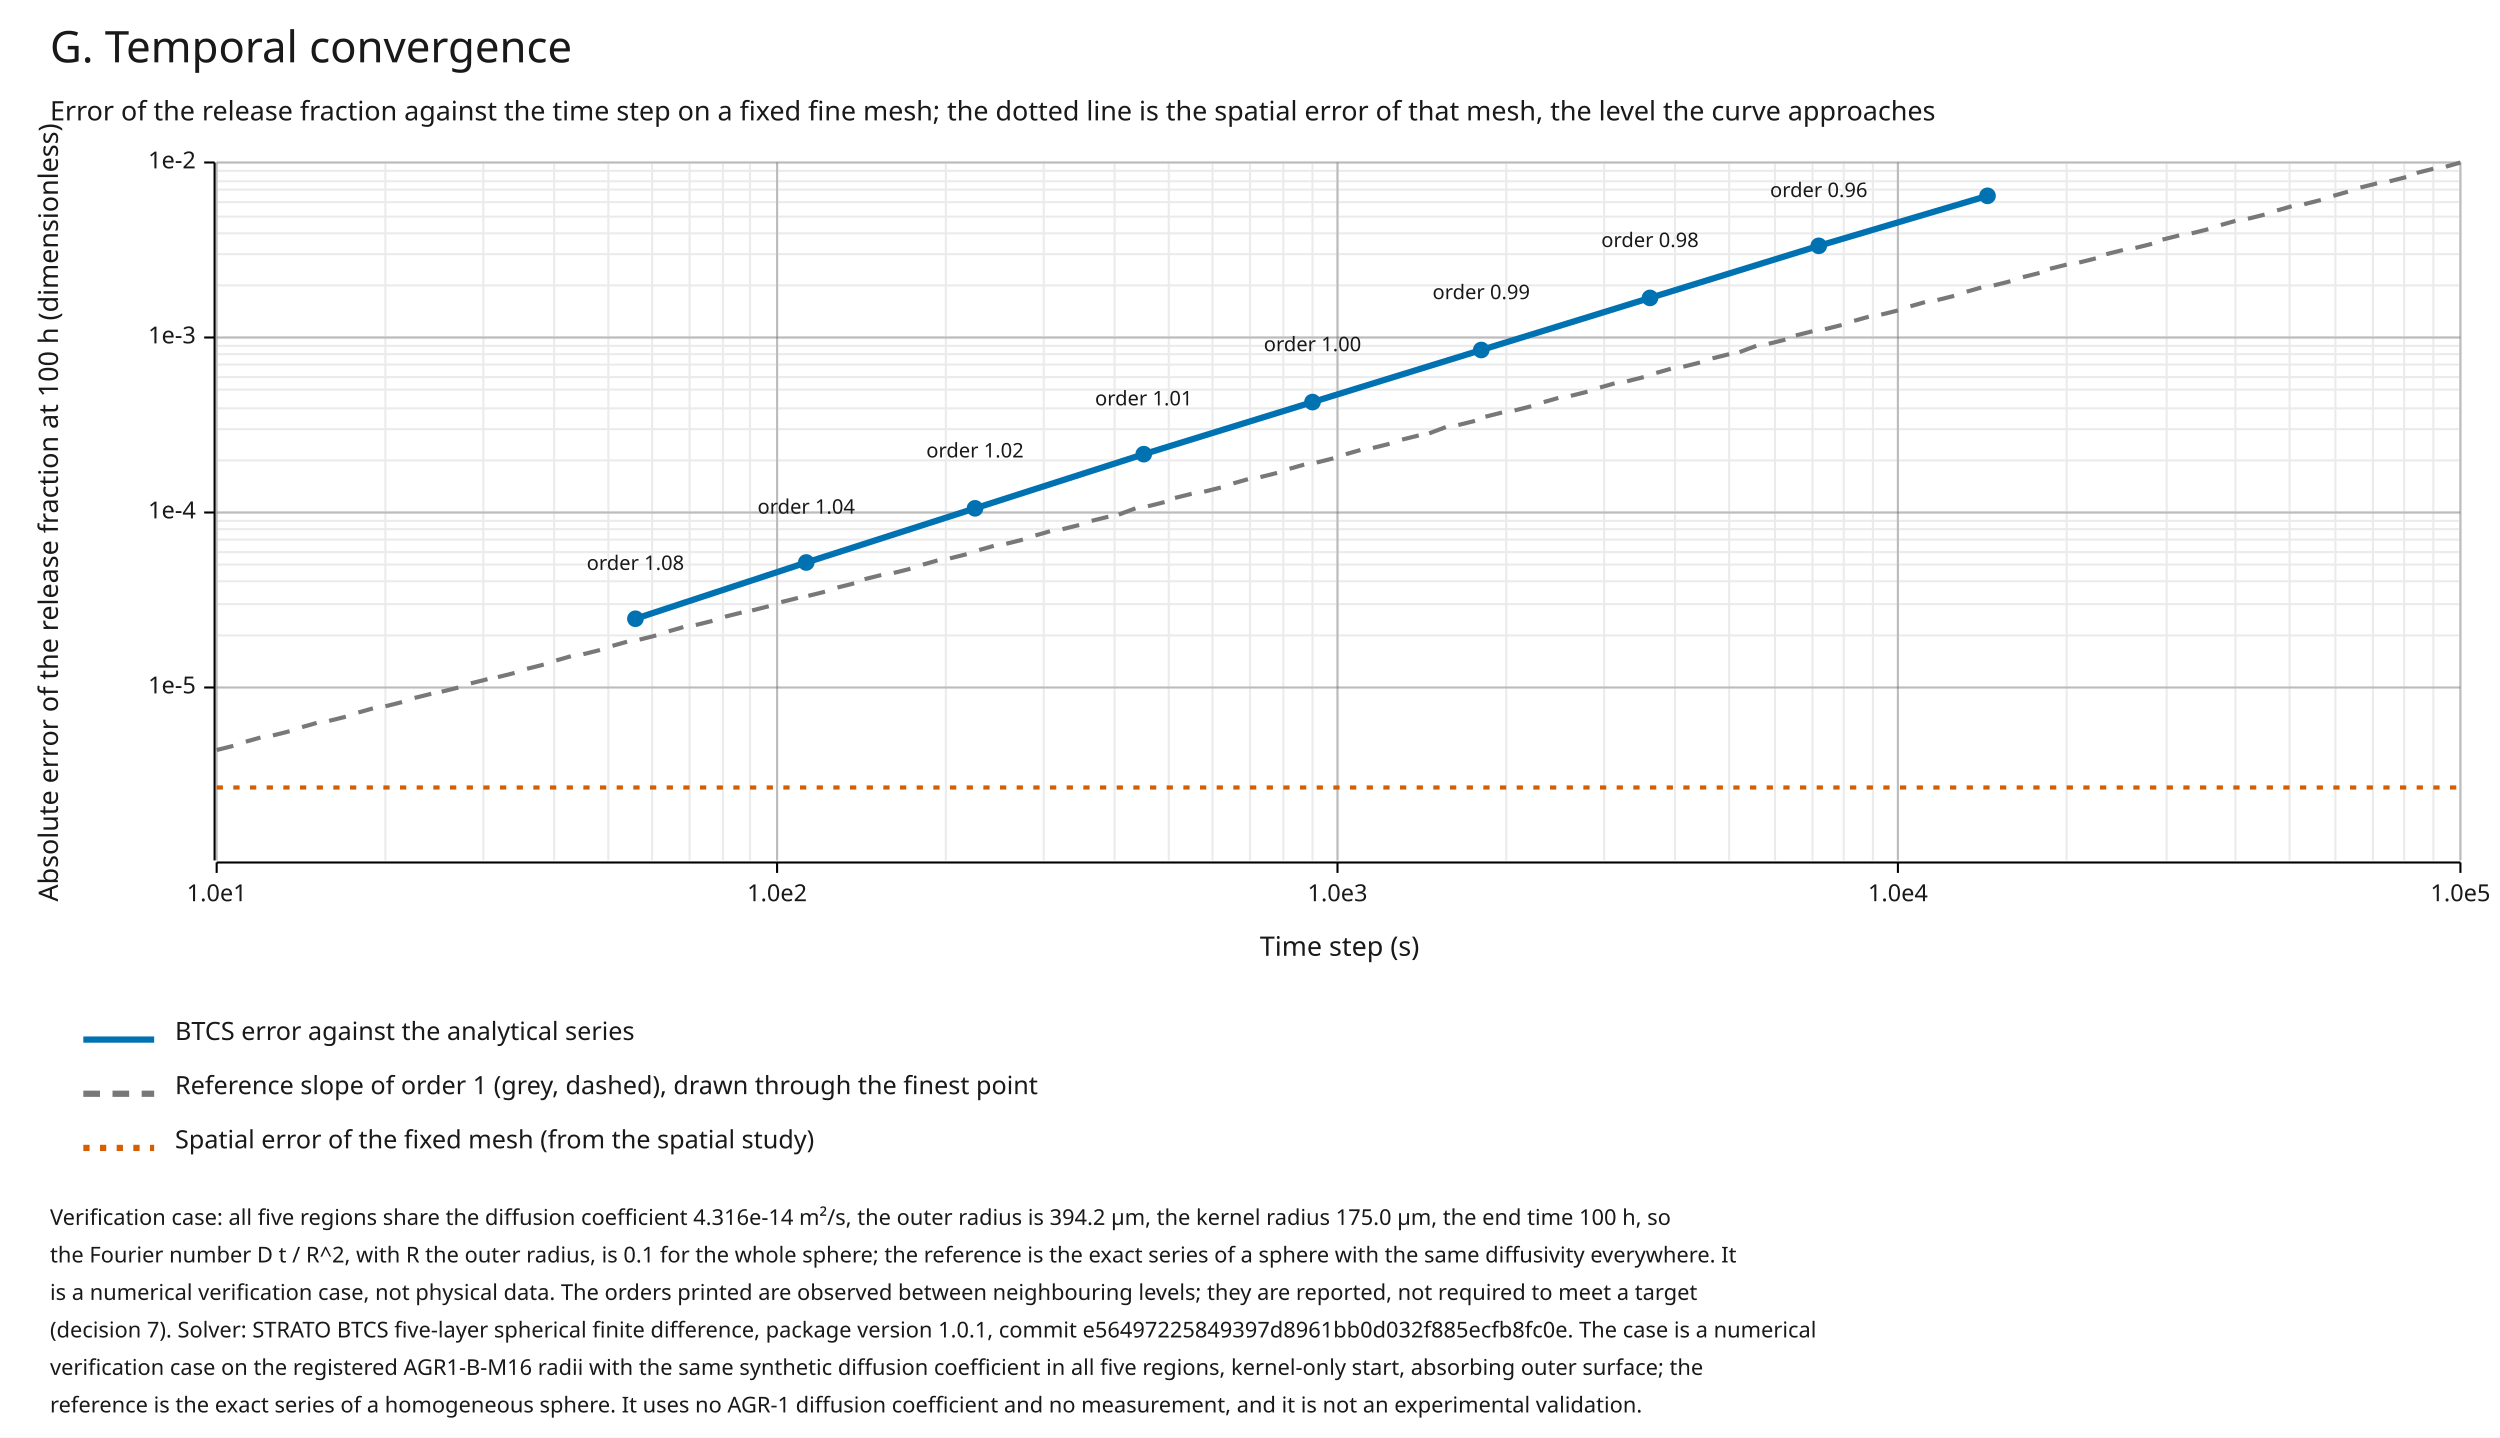
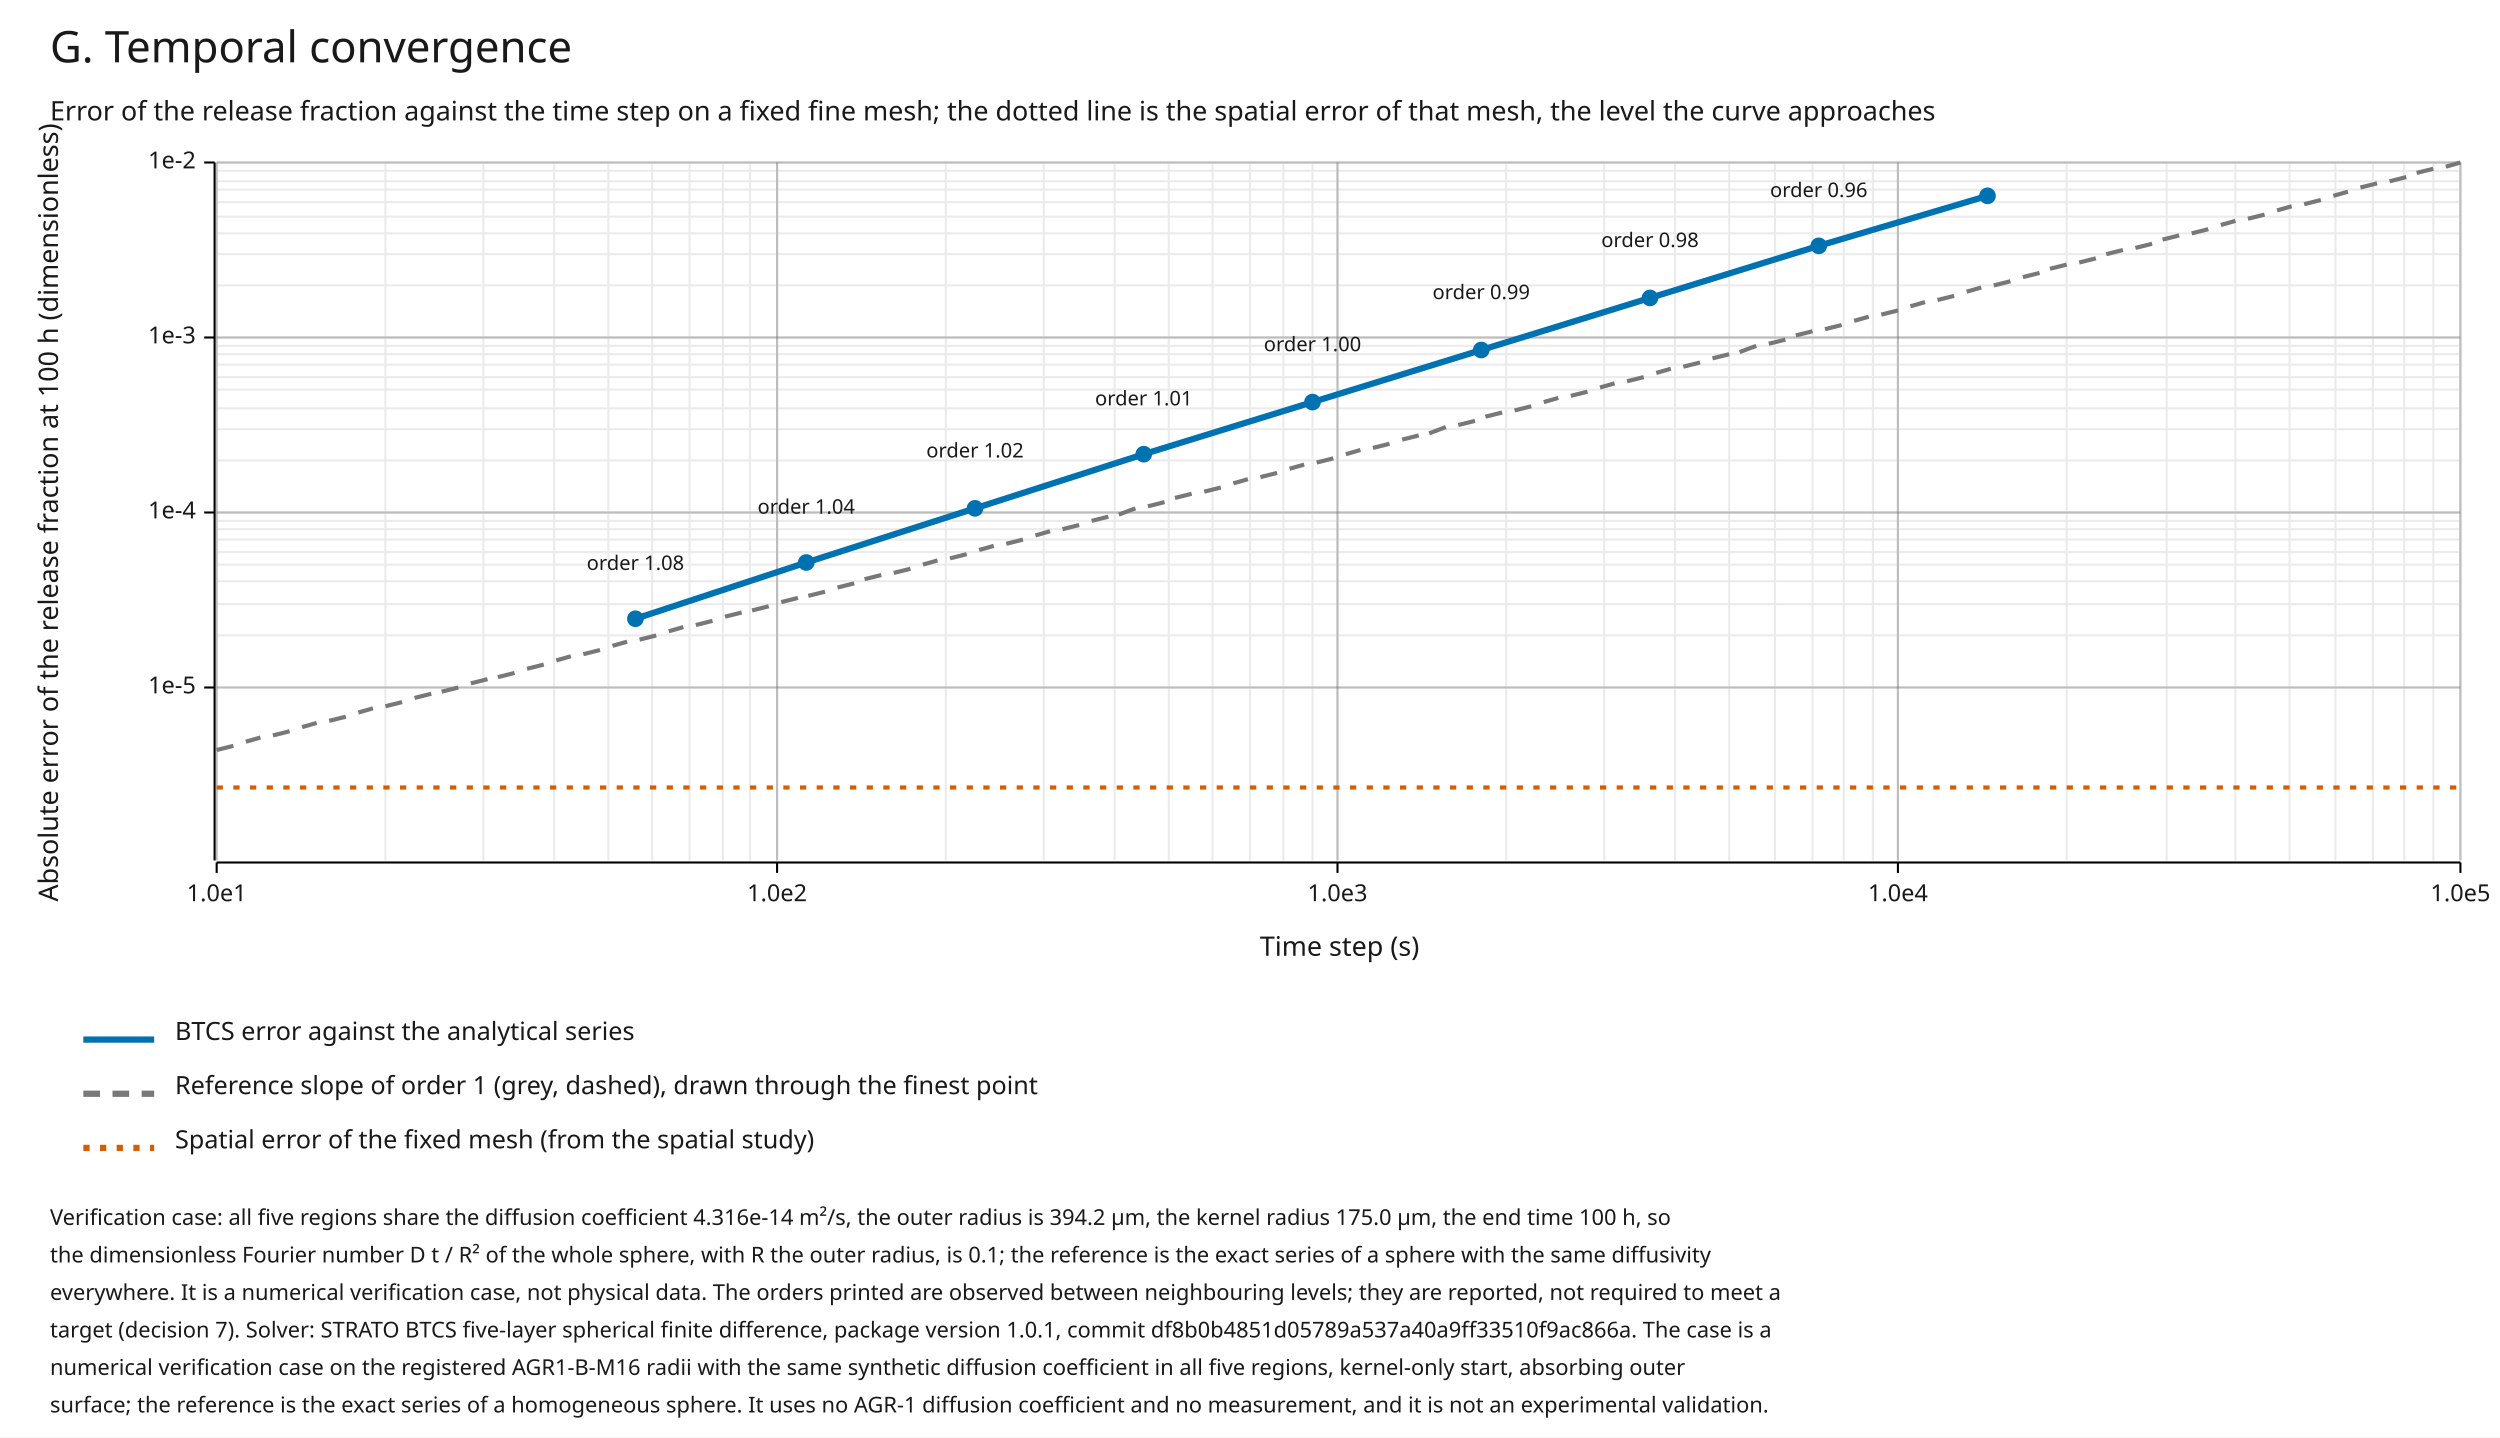
<svg xmlns="http://www.w3.org/2000/svg" width="1200" height="690" viewBox="0 0 1200 690">
  <rect x="0" y="0" width="1200" height="690" opacity="1" fill="#FFFFFF" stroke="none" />
  <text x="24" y="14" dy="0.76em" text-anchor="start" font-family="sans-serif" font-size="20.968" opacity="1" fill="#191919">
G. Temporal convergence
</text>
  <text x="24" y="48" dy="0.76em" text-anchor="start" font-family="sans-serif" font-size="12.903" opacity="1" fill="#191919">
Error of the release fraction against the time step on a fixed fine mesh; the dotted line is the spatial error of that mesh, the level the curve approaches
</text>
  <line opacity="1" stroke="#EBEBEB" stroke-width="1" x1="104" y1="413" x2="104" y2="78" />
  <line opacity="1" stroke="#EBEBEB" stroke-width="1" x1="185" y1="413" x2="185" y2="78" />
  <line opacity="1" stroke="#EBEBEB" stroke-width="1" x1="232" y1="413" x2="232" y2="78" />
  <line opacity="1" stroke="#EBEBEB" stroke-width="1" x1="266" y1="413" x2="266" y2="78" />
  <line opacity="1" stroke="#EBEBEB" stroke-width="1" x1="292" y1="413" x2="292" y2="78" />
  <line opacity="1" stroke="#EBEBEB" stroke-width="1" x1="313" y1="413" x2="313" y2="78" />
  <line opacity="1" stroke="#EBEBEB" stroke-width="1" x1="331" y1="413" x2="331" y2="78" />
  <line opacity="1" stroke="#EBEBEB" stroke-width="1" x1="347" y1="413" x2="347" y2="78" />
  <line opacity="1" stroke="#EBEBEB" stroke-width="1" x1="360" y1="413" x2="360" y2="78" />
  <line opacity="1" stroke="#EBEBEB" stroke-width="1" x1="373" y1="413" x2="373" y2="78" />
  <line opacity="1" stroke="#EBEBEB" stroke-width="1" x1="373" y1="413" x2="373" y2="78" />
  <line opacity="1" stroke="#EBEBEB" stroke-width="1" x1="454" y1="413" x2="454" y2="78" />
  <line opacity="1" stroke="#EBEBEB" stroke-width="1" x1="501" y1="413" x2="501" y2="78" />
  <line opacity="1" stroke="#EBEBEB" stroke-width="1" x1="535" y1="413" x2="535" y2="78" />
  <line opacity="1" stroke="#EBEBEB" stroke-width="1" x1="561" y1="413" x2="561" y2="78" />
  <line opacity="1" stroke="#EBEBEB" stroke-width="1" x1="582" y1="413" x2="582" y2="78" />
  <line opacity="1" stroke="#EBEBEB" stroke-width="1" x1="600" y1="413" x2="600" y2="78" />
  <line opacity="1" stroke="#EBEBEB" stroke-width="1" x1="616" y1="413" x2="616" y2="78" />
  <line opacity="1" stroke="#EBEBEB" stroke-width="1" x1="630" y1="413" x2="630" y2="78" />
  <line opacity="1" stroke="#EBEBEB" stroke-width="1" x1="642" y1="413" x2="642" y2="78" />
  <line opacity="1" stroke="#EBEBEB" stroke-width="1" x1="642" y1="413" x2="642" y2="78" />
  <line opacity="1" stroke="#EBEBEB" stroke-width="1" x1="723" y1="413" x2="723" y2="78" />
  <line opacity="1" stroke="#EBEBEB" stroke-width="1" x1="770" y1="413" x2="770" y2="78" />
  <line opacity="1" stroke="#EBEBEB" stroke-width="1" x1="804" y1="413" x2="804" y2="78" />
  <line opacity="1" stroke="#EBEBEB" stroke-width="1" x1="830" y1="413" x2="830" y2="78" />
  <line opacity="1" stroke="#EBEBEB" stroke-width="1" x1="852" y1="413" x2="852" y2="78" />
  <line opacity="1" stroke="#EBEBEB" stroke-width="1" x1="870" y1="413" x2="870" y2="78" />
  <line opacity="1" stroke="#EBEBEB" stroke-width="1" x1="885" y1="413" x2="885" y2="78" />
  <line opacity="1" stroke="#EBEBEB" stroke-width="1" x1="899" y1="413" x2="899" y2="78" />
  <line opacity="1" stroke="#EBEBEB" stroke-width="1" x1="911" y1="413" x2="911" y2="78" />
  <line opacity="1" stroke="#EBEBEB" stroke-width="1" x1="911" y1="413" x2="911" y2="78" />
  <line opacity="1" stroke="#EBEBEB" stroke-width="1" x1="992" y1="413" x2="992" y2="78" />
  <line opacity="1" stroke="#EBEBEB" stroke-width="1" x1="1040" y1="413" x2="1040" y2="78" />
  <line opacity="1" stroke="#EBEBEB" stroke-width="1" x1="1073" y1="413" x2="1073" y2="78" />
  <line opacity="1" stroke="#EBEBEB" stroke-width="1" x1="1099" y1="413" x2="1099" y2="78" />
  <line opacity="1" stroke="#EBEBEB" stroke-width="1" x1="1121" y1="413" x2="1121" y2="78" />
  <line opacity="1" stroke="#EBEBEB" stroke-width="1" x1="1139" y1="413" x2="1139" y2="78" />
  <line opacity="1" stroke="#EBEBEB" stroke-width="1" x1="1154" y1="413" x2="1154" y2="78" />
  <line opacity="1" stroke="#EBEBEB" stroke-width="1" x1="1168" y1="413" x2="1168" y2="78" />
  <line opacity="1" stroke="#EBEBEB" stroke-width="1" x1="1181" y1="413" x2="1181" y2="78" />
  <line opacity="1" stroke="#EBEBEB" stroke-width="1" x1="1181" y1="413" x2="1181" y2="78" />
  <line opacity="1" stroke="#EBEBEB" stroke-width="1" x1="104" y1="330" x2="1181" y2="330" />
  <line opacity="1" stroke="#EBEBEB" stroke-width="1" x1="104" y1="305" x2="1181" y2="305" />
  <line opacity="1" stroke="#EBEBEB" stroke-width="1" x1="104" y1="290" x2="1181" y2="290" />
  <line opacity="1" stroke="#EBEBEB" stroke-width="1" x1="104" y1="279" x2="1181" y2="279" />
  <line opacity="1" stroke="#EBEBEB" stroke-width="1" x1="104" y1="271" x2="1181" y2="271" />
  <line opacity="1" stroke="#EBEBEB" stroke-width="1" x1="104" y1="265" x2="1181" y2="265" />
  <line opacity="1" stroke="#EBEBEB" stroke-width="1" x1="104" y1="259" x2="1181" y2="259" />
  <line opacity="1" stroke="#EBEBEB" stroke-width="1" x1="104" y1="254" x2="1181" y2="254" />
  <line opacity="1" stroke="#EBEBEB" stroke-width="1" x1="104" y1="250" x2="1181" y2="250" />
  <line opacity="1" stroke="#EBEBEB" stroke-width="1" x1="104" y1="246" x2="1181" y2="246" />
  <line opacity="1" stroke="#EBEBEB" stroke-width="1" x1="104" y1="246" x2="1181" y2="246" />
  <line opacity="1" stroke="#EBEBEB" stroke-width="1" x1="104" y1="221" x2="1181" y2="221" />
  <line opacity="1" stroke="#EBEBEB" stroke-width="1" x1="104" y1="206" x2="1181" y2="206" />
  <line opacity="1" stroke="#EBEBEB" stroke-width="1" x1="104" y1="196" x2="1181" y2="196" />
  <line opacity="1" stroke="#EBEBEB" stroke-width="1" x1="104" y1="187" x2="1181" y2="187" />
  <line opacity="1" stroke="#EBEBEB" stroke-width="1" x1="104" y1="181" x2="1181" y2="181" />
  <line opacity="1" stroke="#EBEBEB" stroke-width="1" x1="104" y1="175" x2="1181" y2="175" />
  <line opacity="1" stroke="#EBEBEB" stroke-width="1" x1="104" y1="170" x2="1181" y2="170" />
  <line opacity="1" stroke="#EBEBEB" stroke-width="1" x1="104" y1="166" x2="1181" y2="166" />
  <line opacity="1" stroke="#EBEBEB" stroke-width="1" x1="104" y1="162" x2="1181" y2="162" />
  <line opacity="1" stroke="#EBEBEB" stroke-width="1" x1="104" y1="162" x2="1181" y2="162" />
  <line opacity="1" stroke="#EBEBEB" stroke-width="1" x1="104" y1="137" x2="1181" y2="137" />
  <line opacity="1" stroke="#EBEBEB" stroke-width="1" x1="104" y1="122" x2="1181" y2="122" />
  <line opacity="1" stroke="#EBEBEB" stroke-width="1" x1="104" y1="112" x2="1181" y2="112" />
  <line opacity="1" stroke="#EBEBEB" stroke-width="1" x1="104" y1="104" x2="1181" y2="104" />
  <line opacity="1" stroke="#EBEBEB" stroke-width="1" x1="104" y1="97" x2="1181" y2="97" />
  <line opacity="1" stroke="#EBEBEB" stroke-width="1" x1="104" y1="91" x2="1181" y2="91" />
  <line opacity="1" stroke="#EBEBEB" stroke-width="1" x1="104" y1="87" x2="1181" y2="87" />
  <line opacity="1" stroke="#EBEBEB" stroke-width="1" x1="104" y1="82" x2="1181" y2="82" />
  <line opacity="1" stroke="#EBEBEB" stroke-width="1" x1="104" y1="78" x2="1181" y2="78" />
  <line opacity="1" stroke="#EBEBEB" stroke-width="1" x1="104" y1="78" x2="1181" y2="78" />
  <text x="18" y="246" dy="0.76em" text-anchor="middle" font-family="sans-serif" font-size="12.903" opacity="1" fill="#191919" transform="rotate(270, 18, 246)">
Absolute error of the release fraction at 100 h (dimensionless)
</text>
  <text x="643" y="462" dy="-0.5ex" text-anchor="middle" font-family="sans-serif" font-size="12.903" opacity="1" fill="#191919">
Time step (s)
</text>
  <line opacity="0.2" stroke="#000000" stroke-width="1" x1="104" y1="413" x2="104" y2="78" />
  <line opacity="0.2" stroke="#000000" stroke-width="1" x1="373" y1="413" x2="373" y2="78" />
  <line opacity="0.2" stroke="#000000" stroke-width="1" x1="642" y1="413" x2="642" y2="78" />
  <line opacity="0.2" stroke="#000000" stroke-width="1" x1="911" y1="413" x2="911" y2="78" />
  <line opacity="0.2" stroke="#000000" stroke-width="1" x1="1181" y1="413" x2="1181" y2="78" />
  <line opacity="0.2" stroke="#000000" stroke-width="1" x1="104" y1="330" x2="1181" y2="330" />
  <line opacity="0.2" stroke="#000000" stroke-width="1" x1="104" y1="246" x2="1181" y2="246" />
  <line opacity="0.2" stroke="#000000" stroke-width="1" x1="104" y1="162" x2="1181" y2="162" />
  <line opacity="0.2" stroke="#000000" stroke-width="1" x1="104" y1="78" x2="1181" y2="78" />
  <polyline fill="none" opacity="1" stroke="#000000" stroke-width="1" points="103,78 103,413 " />
  <text x="94" y="330" dy="0.5ex" text-anchor="end" font-family="sans-serif" font-size="11.29" opacity="1" fill="#191919">
1e-5
</text>
  <polyline fill="none" opacity="1" stroke="#000000" stroke-width="1" points="98,330 103,330 " />
  <text x="94" y="246" dy="0.5ex" text-anchor="end" font-family="sans-serif" font-size="11.29" opacity="1" fill="#191919">
1e-4
</text>
  <polyline fill="none" opacity="1" stroke="#000000" stroke-width="1" points="98,246 103,246 " />
  <text x="94" y="162" dy="0.5ex" text-anchor="end" font-family="sans-serif" font-size="11.29" opacity="1" fill="#191919">
1e-3
</text>
  <polyline fill="none" opacity="1" stroke="#000000" stroke-width="1" points="98,162 103,162 " />
  <text x="94" y="78" dy="0.5ex" text-anchor="end" font-family="sans-serif" font-size="11.29" opacity="1" fill="#191919">
1e-2
</text>
  <polyline fill="none" opacity="1" stroke="#000000" stroke-width="1" points="98,78 103,78 " />
  <polyline fill="none" opacity="1" stroke="#000000" stroke-width="1" points="104,414 1181,414 " />
  <text x="104" y="424" dy="0.76em" text-anchor="middle" font-family="sans-serif" font-size="11.29" opacity="1" fill="#191919">
1.0e1
</text>
  <polyline fill="none" opacity="1" stroke="#000000" stroke-width="1" points="104,414 104,419 " />
  <text x="373" y="424" dy="0.76em" text-anchor="middle" font-family="sans-serif" font-size="11.29" opacity="1" fill="#191919">
1.0e2
</text>
  <polyline fill="none" opacity="1" stroke="#000000" stroke-width="1" points="373,414 373,419 " />
  <text x="642" y="424" dy="0.76em" text-anchor="middle" font-family="sans-serif" font-size="11.29" opacity="1" fill="#191919">
1.0e3
</text>
  <polyline fill="none" opacity="1" stroke="#000000" stroke-width="1" points="642,414 642,419 " />
  <text x="911" y="424" dy="0.76em" text-anchor="middle" font-family="sans-serif" font-size="11.29" opacity="1" fill="#191919">
1.0e4
</text>
  <polyline fill="none" opacity="1" stroke="#000000" stroke-width="1" points="911,414 911,419 " />
  <text x="1181" y="424" dy="0.76em" text-anchor="middle" font-family="sans-serif" font-size="11.29" opacity="1" fill="#191919">
1.0e5
</text>
  <polyline fill="none" opacity="1" stroke="#000000" stroke-width="1" points="1181,414 1181,419 " />
  <polyline fill="none" opacity="1" stroke="#0072B2" stroke-width="3" points="954,94 873,118 792,143 711,168 630,193 549,218 468,244 387,270 305,297 " />
  <circle cx="954" cy="94" r="4" opacity="1" fill="#0072B2" stroke="none" stroke-width="1" />
  <circle cx="873" cy="118" r="4" opacity="1" fill="#0072B2" stroke="none" stroke-width="1" />
  <circle cx="792" cy="143" r="4" opacity="1" fill="#0072B2" stroke="none" stroke-width="1" />
  <circle cx="711" cy="168" r="4" opacity="1" fill="#0072B2" stroke="none" stroke-width="1" />
  <circle cx="630" cy="193" r="4" opacity="1" fill="#0072B2" stroke="none" stroke-width="1" />
  <circle cx="549" cy="218" r="4" opacity="1" fill="#0072B2" stroke="none" stroke-width="1" />
  <circle cx="468" cy="244" r="4" opacity="1" fill="#0072B2" stroke="none" stroke-width="1" />
  <circle cx="387" cy="270" r="4" opacity="1" fill="#0072B2" stroke="none" stroke-width="1" />
  <circle cx="305" cy="297" r="4" opacity="1" fill="#0072B2" stroke="none" stroke-width="1" />
  <polyline fill="none" opacity="1" stroke="#787878" stroke-width="2" points="104,360 112,358 " />
  <polyline fill="none" opacity="1" stroke="#787878" stroke-width="2" points="118,356 125,354 " />
  <polyline fill="none" opacity="1" stroke="#787878" stroke-width="2" points="131,353 139,351 " />
  <polyline fill="none" opacity="1" stroke="#787878" stroke-width="2" points="145,349 152,347 " />
  <polyline fill="none" opacity="1" stroke="#787878" stroke-width="2" points="158,346 166,344 " />
  <polyline fill="none" opacity="1" stroke="#787878" stroke-width="2" points="172,342 179,340 " />
  <polyline fill="none" opacity="1" stroke="#787878" stroke-width="2" points="185,339 193,337 " />
  <polyline fill="none" opacity="1" stroke="#787878" stroke-width="2" points="199,335 207,333 " />
  <polyline fill="none" opacity="1" stroke="#787878" stroke-width="2" points="212,332 220,330 " />
  <polyline fill="none" opacity="1" stroke="#787878" stroke-width="2" points="226,328 234,326 " />
  <polyline fill="none" opacity="1" stroke="#787878" stroke-width="2" points="239,325 247,323 " />
  <polyline fill="none" opacity="1" stroke="#787878" stroke-width="2" points="253,321 261,319 " />
  <polyline fill="none" opacity="1" stroke="#787878" stroke-width="2" points="267,317 274,315 " />
  <polyline fill="none" opacity="1" stroke="#787878" stroke-width="2" points="280,314 288,312 " />
  <polyline fill="none" opacity="1" stroke="#787878" stroke-width="2" points="294,310 301,308 " />
  <polyline fill="none" opacity="1" stroke="#787878" stroke-width="2" points="307,307 315,305 " />
  <polyline fill="none" opacity="1" stroke="#787878" stroke-width="2" points="321,303 328,301 " />
  <polyline fill="none" opacity="1" stroke="#787878" stroke-width="2" points="334,300 342,298 " />
  <polyline fill="none" opacity="1" stroke="#787878" stroke-width="2" points="348,296 356,294 " />
  <polyline fill="none" opacity="1" stroke="#787878" stroke-width="2" points="361,293 369,291 " />
  <polyline fill="none" opacity="1" stroke="#787878" stroke-width="2" points="375,289 383,287 " />
  <polyline fill="none" opacity="1" stroke="#787878" stroke-width="2" points="388,286 396,284 " />
  <polyline fill="none" opacity="1" stroke="#787878" stroke-width="2" points="402,282 410,280 " />
  <polyline fill="none" opacity="1" stroke="#787878" stroke-width="2" points="415,278 423,276 " />
  <polyline fill="none" opacity="1" stroke="#787878" stroke-width="2" points="429,275 437,273 " />
  <polyline fill="none" opacity="1" stroke="#787878" stroke-width="2" points="443,271 450,269 " />
  <polyline fill="none" opacity="1" stroke="#787878" stroke-width="2" points="456,268 464,266 " />
  <polyline fill="none" opacity="1" stroke="#787878" stroke-width="2" points="470,264 477,262 " />
  <polyline fill="none" opacity="1" stroke="#787878" stroke-width="2" points="483,261 491,259 " />
  <polyline fill="none" opacity="1" stroke="#787878" stroke-width="2" points="497,257 504,255 " />
  <polyline fill="none" opacity="1" stroke="#787878" stroke-width="2" points="510,254 518,252 " />
  <polyline fill="none" opacity="1" stroke="#787878" stroke-width="2" points="524,250 532,248 " />
  <polyline fill="none" opacity="1" stroke="#787878" stroke-width="2" points="537,247 545,244 " />
  <polyline fill="none" opacity="1" stroke="#787878" stroke-width="2" points="551,243 559,241 " />
  <polyline fill="none" opacity="1" stroke="#787878" stroke-width="2" points="564,239 572,237 " />
  <polyline fill="none" opacity="1" stroke="#787878" stroke-width="2" points="578,236 586,234 " />
  <polyline fill="none" opacity="1" stroke="#787878" stroke-width="2" points="592,232 599,230 " />
  <polyline fill="none" opacity="1" stroke="#787878" stroke-width="2" points="605,229 613,227 " />
  <polyline fill="none" opacity="1" stroke="#787878" stroke-width="2" points="619,225 626,223 " />
  <polyline fill="none" opacity="1" stroke="#787878" stroke-width="2" points="632,222 640,220 " />
  <polyline fill="none" opacity="1" stroke="#787878" stroke-width="2" points="646,218 653,216 " />
  <polyline fill="none" opacity="1" stroke="#787878" stroke-width="2" points="659,215 667,213 " />
  <polyline fill="none" opacity="1" stroke="#787878" stroke-width="2" points="673,211 681,209 " />
  <polyline fill="none" opacity="1" stroke="#787878" stroke-width="2" points="686,208 694,205 " />
  <polyline fill="none" opacity="1" stroke="#787878" stroke-width="2" points="700,204 708,202 " />
  <polyline fill="none" opacity="1" stroke="#787878" stroke-width="2" points="713,200 721,198 " />
  <polyline fill="none" opacity="1" stroke="#787878" stroke-width="2" points="727,197 735,195 " />
  <polyline fill="none" opacity="1" stroke="#787878" stroke-width="2" points="741,193 748,191 " />
  <polyline fill="none" opacity="1" stroke="#787878" stroke-width="2" points="754,190 762,188 " />
  <polyline fill="none" opacity="1" stroke="#787878" stroke-width="2" points="768,186 775,184 " />
  <polyline fill="none" opacity="1" stroke="#787878" stroke-width="2" points="781,183 789,181 " />
  <polyline fill="none" opacity="1" stroke="#787878" stroke-width="2" points="795,179 802,177 " />
  <polyline fill="none" opacity="1" stroke="#787878" stroke-width="2" points="808,176 816,174 " />
  <polyline fill="none" opacity="1" stroke="#787878" stroke-width="2" points="822,172 830,170 " />
  <polyline fill="none" opacity="1" stroke="#787878" stroke-width="2" points="835,169 843,166 " />
  <polyline fill="none" opacity="1" stroke="#787878" stroke-width="2" points="849,165 857,163 " />
  <polyline fill="none" opacity="1" stroke="#787878" stroke-width="2" points="862,161 870,159 " />
  <polyline fill="none" opacity="1" stroke="#787878" stroke-width="2" points="876,158 884,156 " />
  <polyline fill="none" opacity="1" stroke="#787878" stroke-width="2" points="890,154 897,152 " />
  <polyline fill="none" opacity="1" stroke="#787878" stroke-width="2" points="903,151 911,149 " />
  <polyline fill="none" opacity="1" stroke="#787878" stroke-width="2" points="917,147 924,145 " />
  <polyline fill="none" opacity="1" stroke="#787878" stroke-width="2" points="930,144 938,142 " />
  <polyline fill="none" opacity="1" stroke="#787878" stroke-width="2" points="944,140 951,138 " />
  <polyline fill="none" opacity="1" stroke="#787878" stroke-width="2" points="957,137 965,135 " />
  <polyline fill="none" opacity="1" stroke="#787878" stroke-width="2" points="971,133 979,131 " />
  <polyline fill="none" opacity="1" stroke="#787878" stroke-width="2" points="984,129 992,127 " />
  <polyline fill="none" opacity="1" stroke="#787878" stroke-width="2" points="998,126 1006,124 " />
  <polyline fill="none" opacity="1" stroke="#787878" stroke-width="2" points="1011,122 1019,120 " />
  <polyline fill="none" opacity="1" stroke="#787878" stroke-width="2" points="1025,119 1033,117 " />
  <polyline fill="none" opacity="1" stroke="#787878" stroke-width="2" points="1038,115 1046,113 " />
  <polyline fill="none" opacity="1" stroke="#787878" stroke-width="2" points="1052,112 1060,110 " />
  <polyline fill="none" opacity="1" stroke="#787878" stroke-width="2" points="1066,108 1073,106 " />
  <polyline fill="none" opacity="1" stroke="#787878" stroke-width="2" points="1079,105 1087,103 " />
  <polyline fill="none" opacity="1" stroke="#787878" stroke-width="2" points="1093,101 1100,99 " />
  <polyline fill="none" opacity="1" stroke="#787878" stroke-width="2" points="1106,98 1114,96 " />
  <polyline fill="none" opacity="1" stroke="#787878" stroke-width="2" points="1120,94 1127,92 " />
  <polyline fill="none" opacity="1" stroke="#787878" stroke-width="2" points="1133,90 1141,88 " />
  <polyline fill="none" opacity="1" stroke="#787878" stroke-width="2" points="1147,87 1155,85 " />
  <polyline fill="none" opacity="1" stroke="#787878" stroke-width="2" points="1160,83 1168,81 " />
  <polyline fill="none" opacity="1" stroke="#787878" stroke-width="2" points="1174,80 1181,78 " />
  <polyline fill="none" opacity="1" stroke="#D55E00" stroke-width="2" points="104,378 107,378 " />
  <polyline fill="none" opacity="1" stroke="#D55E00" stroke-width="2" points="112,378 115,378 " />
  <polyline fill="none" opacity="1" stroke="#D55E00" stroke-width="2" points="120,378 123,378 " />
  <polyline fill="none" opacity="1" stroke="#D55E00" stroke-width="2" points="128,378 131,378 " />
  <polyline fill="none" opacity="1" stroke="#D55E00" stroke-width="2" points="136,378 139,378 " />
  <polyline fill="none" opacity="1" stroke="#D55E00" stroke-width="2" points="144,378 147,378 " />
  <polyline fill="none" opacity="1" stroke="#D55E00" stroke-width="2" points="152,378 155,378 " />
  <polyline fill="none" opacity="1" stroke="#D55E00" stroke-width="2" points="160,378 163,378 " />
  <polyline fill="none" opacity="1" stroke="#D55E00" stroke-width="2" points="168,378 171,378 " />
  <polyline fill="none" opacity="1" stroke="#D55E00" stroke-width="2" points="176,378 179,378 " />
  <polyline fill="none" opacity="1" stroke="#D55E00" stroke-width="2" points="184,378 187,378 " />
  <polyline fill="none" opacity="1" stroke="#D55E00" stroke-width="2" points="192,378 195,378 " />
  <polyline fill="none" opacity="1" stroke="#D55E00" stroke-width="2" points="200,378 203,378 " />
  <polyline fill="none" opacity="1" stroke="#D55E00" stroke-width="2" points="208,378 211,378 " />
  <polyline fill="none" opacity="1" stroke="#D55E00" stroke-width="2" points="216,378 219,378 " />
  <polyline fill="none" opacity="1" stroke="#D55E00" stroke-width="2" points="224,378 227,378 " />
  <polyline fill="none" opacity="1" stroke="#D55E00" stroke-width="2" points="232,378 235,378 " />
  <polyline fill="none" opacity="1" stroke="#D55E00" stroke-width="2" points="240,378 243,378 " />
  <polyline fill="none" opacity="1" stroke="#D55E00" stroke-width="2" points="248,378 251,378 " />
  <polyline fill="none" opacity="1" stroke="#D55E00" stroke-width="2" points="256,378 259,378 " />
  <polyline fill="none" opacity="1" stroke="#D55E00" stroke-width="2" points="264,378 267,378 " />
  <polyline fill="none" opacity="1" stroke="#D55E00" stroke-width="2" points="272,378 275,378 " />
  <polyline fill="none" opacity="1" stroke="#D55E00" stroke-width="2" points="280,378 283,378 " />
  <polyline fill="none" opacity="1" stroke="#D55E00" stroke-width="2" points="288,378 291,378 " />
  <polyline fill="none" opacity="1" stroke="#D55E00" stroke-width="2" points="296,378 299,378 " />
  <polyline fill="none" opacity="1" stroke="#D55E00" stroke-width="2" points="304,378 307,378 " />
  <polyline fill="none" opacity="1" stroke="#D55E00" stroke-width="2" points="312,378 315,378 " />
  <polyline fill="none" opacity="1" stroke="#D55E00" stroke-width="2" points="320,378 323,378 " />
  <polyline fill="none" opacity="1" stroke="#D55E00" stroke-width="2" points="328,378 331,378 " />
  <polyline fill="none" opacity="1" stroke="#D55E00" stroke-width="2" points="336,378 339,378 " />
  <polyline fill="none" opacity="1" stroke="#D55E00" stroke-width="2" points="344,378 347,378 " />
  <polyline fill="none" opacity="1" stroke="#D55E00" stroke-width="2" points="352,378 355,378 " />
  <polyline fill="none" opacity="1" stroke="#D55E00" stroke-width="2" points="360,378 363,378 " />
  <polyline fill="none" opacity="1" stroke="#D55E00" stroke-width="2" points="368,378 371,378 " />
  <polyline fill="none" opacity="1" stroke="#D55E00" stroke-width="2" points="376,378 379,378 " />
  <polyline fill="none" opacity="1" stroke="#D55E00" stroke-width="2" points="384,378 387,378 " />
  <polyline fill="none" opacity="1" stroke="#D55E00" stroke-width="2" points="392,378 395,378 " />
  <polyline fill="none" opacity="1" stroke="#D55E00" stroke-width="2" points="400,378 403,378 " />
  <polyline fill="none" opacity="1" stroke="#D55E00" stroke-width="2" points="408,378 411,378 " />
  <polyline fill="none" opacity="1" stroke="#D55E00" stroke-width="2" points="416,378 419,378 " />
  <polyline fill="none" opacity="1" stroke="#D55E00" stroke-width="2" points="424,378 427,378 " />
  <polyline fill="none" opacity="1" stroke="#D55E00" stroke-width="2" points="432,378 435,378 " />
  <polyline fill="none" opacity="1" stroke="#D55E00" stroke-width="2" points="440,378 443,378 " />
  <polyline fill="none" opacity="1" stroke="#D55E00" stroke-width="2" points="448,378 451,378 " />
  <polyline fill="none" opacity="1" stroke="#D55E00" stroke-width="2" points="456,378 459,378 " />
  <polyline fill="none" opacity="1" stroke="#D55E00" stroke-width="2" points="464,378 467,378 " />
  <polyline fill="none" opacity="1" stroke="#D55E00" stroke-width="2" points="472,378 475,378 " />
  <polyline fill="none" opacity="1" stroke="#D55E00" stroke-width="2" points="480,378 483,378 " />
  <polyline fill="none" opacity="1" stroke="#D55E00" stroke-width="2" points="488,378 491,378 " />
  <polyline fill="none" opacity="1" stroke="#D55E00" stroke-width="2" points="496,378 499,378 " />
  <polyline fill="none" opacity="1" stroke="#D55E00" stroke-width="2" points="504,378 507,378 " />
  <polyline fill="none" opacity="1" stroke="#D55E00" stroke-width="2" points="512,378 515,378 " />
  <polyline fill="none" opacity="1" stroke="#D55E00" stroke-width="2" points="520,378 523,378 " />
  <polyline fill="none" opacity="1" stroke="#D55E00" stroke-width="2" points="528,378 531,378 " />
  <polyline fill="none" opacity="1" stroke="#D55E00" stroke-width="2" points="536,378 539,378 " />
  <polyline fill="none" opacity="1" stroke="#D55E00" stroke-width="2" points="544,378 547,378 " />
  <polyline fill="none" opacity="1" stroke="#D55E00" stroke-width="2" points="552,378 555,378 " />
  <polyline fill="none" opacity="1" stroke="#D55E00" stroke-width="2" points="560,378 563,378 " />
  <polyline fill="none" opacity="1" stroke="#D55E00" stroke-width="2" points="568,378 571,378 " />
  <polyline fill="none" opacity="1" stroke="#D55E00" stroke-width="2" points="576,378 579,378 " />
  <polyline fill="none" opacity="1" stroke="#D55E00" stroke-width="2" points="584,378 587,378 " />
  <polyline fill="none" opacity="1" stroke="#D55E00" stroke-width="2" points="592,378 595,378 " />
  <polyline fill="none" opacity="1" stroke="#D55E00" stroke-width="2" points="600,378 603,378 " />
  <polyline fill="none" opacity="1" stroke="#D55E00" stroke-width="2" points="608,378 611,378 " />
  <polyline fill="none" opacity="1" stroke="#D55E00" stroke-width="2" points="616,378 619,378 " />
  <polyline fill="none" opacity="1" stroke="#D55E00" stroke-width="2" points="624,378 627,378 " />
  <polyline fill="none" opacity="1" stroke="#D55E00" stroke-width="2" points="632,378 635,378 " />
  <polyline fill="none" opacity="1" stroke="#D55E00" stroke-width="2" points="640,378 643,378 " />
  <polyline fill="none" opacity="1" stroke="#D55E00" stroke-width="2" points="648,378 651,378 " />
  <polyline fill="none" opacity="1" stroke="#D55E00" stroke-width="2" points="656,378 659,378 " />
  <polyline fill="none" opacity="1" stroke="#D55E00" stroke-width="2" points="664,378 667,378 " />
  <polyline fill="none" opacity="1" stroke="#D55E00" stroke-width="2" points="672,378 675,378 " />
  <polyline fill="none" opacity="1" stroke="#D55E00" stroke-width="2" points="680,378 683,378 " />
  <polyline fill="none" opacity="1" stroke="#D55E00" stroke-width="2" points="688,378 691,378 " />
  <polyline fill="none" opacity="1" stroke="#D55E00" stroke-width="2" points="696,378 699,378 " />
  <polyline fill="none" opacity="1" stroke="#D55E00" stroke-width="2" points="704,378 707,378 " />
  <polyline fill="none" opacity="1" stroke="#D55E00" stroke-width="2" points="712,378 715,378 " />
  <polyline fill="none" opacity="1" stroke="#D55E00" stroke-width="2" points="720,378 723,378 " />
  <polyline fill="none" opacity="1" stroke="#D55E00" stroke-width="2" points="728,378 731,378 " />
  <polyline fill="none" opacity="1" stroke="#D55E00" stroke-width="2" points="736,378 739,378 " />
  <polyline fill="none" opacity="1" stroke="#D55E00" stroke-width="2" points="744,378 747,378 " />
  <polyline fill="none" opacity="1" stroke="#D55E00" stroke-width="2" points="752,378 755,378 " />
  <polyline fill="none" opacity="1" stroke="#D55E00" stroke-width="2" points="760,378 763,378 " />
  <polyline fill="none" opacity="1" stroke="#D55E00" stroke-width="2" points="768,378 771,378 " />
  <polyline fill="none" opacity="1" stroke="#D55E00" stroke-width="2" points="776,378 779,378 " />
  <polyline fill="none" opacity="1" stroke="#D55E00" stroke-width="2" points="784,378 787,378 " />
  <polyline fill="none" opacity="1" stroke="#D55E00" stroke-width="2" points="792,378 795,378 " />
  <polyline fill="none" opacity="1" stroke="#D55E00" stroke-width="2" points="800,378 803,378 " />
  <polyline fill="none" opacity="1" stroke="#D55E00" stroke-width="2" points="808,378 811,378 " />
  <polyline fill="none" opacity="1" stroke="#D55E00" stroke-width="2" points="816,378 819,378 " />
  <polyline fill="none" opacity="1" stroke="#D55E00" stroke-width="2" points="824,378 827,378 " />
  <polyline fill="none" opacity="1" stroke="#D55E00" stroke-width="2" points="832,378 835,378 " />
  <polyline fill="none" opacity="1" stroke="#D55E00" stroke-width="2" points="840,378 843,378 " />
  <polyline fill="none" opacity="1" stroke="#D55E00" stroke-width="2" points="848,378 851,378 " />
  <polyline fill="none" opacity="1" stroke="#D55E00" stroke-width="2" points="856,378 859,378 " />
  <polyline fill="none" opacity="1" stroke="#D55E00" stroke-width="2" points="864,378 867,378 " />
  <polyline fill="none" opacity="1" stroke="#D55E00" stroke-width="2" points="872,378 875,378 " />
  <polyline fill="none" opacity="1" stroke="#D55E00" stroke-width="2" points="880,378 883,378 " />
  <polyline fill="none" opacity="1" stroke="#D55E00" stroke-width="2" points="888,378 891,378 " />
  <polyline fill="none" opacity="1" stroke="#D55E00" stroke-width="2" points="896,378 899,378 " />
  <polyline fill="none" opacity="1" stroke="#D55E00" stroke-width="2" points="904,378 907,378 " />
  <polyline fill="none" opacity="1" stroke="#D55E00" stroke-width="2" points="912,378 915,378 " />
  <polyline fill="none" opacity="1" stroke="#D55E00" stroke-width="2" points="920,378 923,378 " />
  <polyline fill="none" opacity="1" stroke="#D55E00" stroke-width="2" points="928,378 931,378 " />
  <polyline fill="none" opacity="1" stroke="#D55E00" stroke-width="2" points="936,378 939,378 " />
  <polyline fill="none" opacity="1" stroke="#D55E00" stroke-width="2" points="944,378 947,378 " />
  <polyline fill="none" opacity="1" stroke="#D55E00" stroke-width="2" points="952,378 955,378 " />
  <polyline fill="none" opacity="1" stroke="#D55E00" stroke-width="2" points="960,378 963,378 " />
  <polyline fill="none" opacity="1" stroke="#D55E00" stroke-width="2" points="968,378 971,378 " />
  <polyline fill="none" opacity="1" stroke="#D55E00" stroke-width="2" points="976,378 979,378 " />
  <polyline fill="none" opacity="1" stroke="#D55E00" stroke-width="2" points="984,378 987,378 " />
  <polyline fill="none" opacity="1" stroke="#D55E00" stroke-width="2" points="992,378 995,378 " />
  <polyline fill="none" opacity="1" stroke="#D55E00" stroke-width="2" points="1000,378 1003,378 " />
  <polyline fill="none" opacity="1" stroke="#D55E00" stroke-width="2" points="1008,378 1011,378 " />
  <polyline fill="none" opacity="1" stroke="#D55E00" stroke-width="2" points="1016,378 1019,378 " />
  <polyline fill="none" opacity="1" stroke="#D55E00" stroke-width="2" points="1024,378 1027,378 " />
  <polyline fill="none" opacity="1" stroke="#D55E00" stroke-width="2" points="1032,378 1035,378 " />
  <polyline fill="none" opacity="1" stroke="#D55E00" stroke-width="2" points="1040,378 1043,378 " />
  <polyline fill="none" opacity="1" stroke="#D55E00" stroke-width="2" points="1048,378 1051,378 " />
  <polyline fill="none" opacity="1" stroke="#D55E00" stroke-width="2" points="1056,378 1059,378 " />
  <polyline fill="none" opacity="1" stroke="#D55E00" stroke-width="2" points="1064,378 1067,378 " />
  <polyline fill="none" opacity="1" stroke="#D55E00" stroke-width="2" points="1072,378 1075,378 " />
  <polyline fill="none" opacity="1" stroke="#D55E00" stroke-width="2" points="1080,378 1083,378 " />
  <polyline fill="none" opacity="1" stroke="#D55E00" stroke-width="2" points="1088,378 1091,378 " />
  <polyline fill="none" opacity="1" stroke="#D55E00" stroke-width="2" points="1096,378 1099,378 " />
  <polyline fill="none" opacity="1" stroke="#D55E00" stroke-width="2" points="1104,378 1107,378 " />
  <polyline fill="none" opacity="1" stroke="#D55E00" stroke-width="2" points="1112,378 1115,378 " />
  <polyline fill="none" opacity="1" stroke="#D55E00" stroke-width="2" points="1120,378 1123,378 " />
  <polyline fill="none" opacity="1" stroke="#D55E00" stroke-width="2" points="1128,378 1131,378 " />
  <polyline fill="none" opacity="1" stroke="#D55E00" stroke-width="2" points="1136,378 1139,378 " />
  <polyline fill="none" opacity="1" stroke="#D55E00" stroke-width="2" points="1144,378 1147,378 " />
  <polyline fill="none" opacity="1" stroke="#D55E00" stroke-width="2" points="1152,378 1155,378 " />
  <polyline fill="none" opacity="1" stroke="#D55E00" stroke-width="2" points="1160,378 1163,378 " />
  <polyline fill="none" opacity="1" stroke="#D55E00" stroke-width="2" points="1168,378 1171,378 " />
  <polyline fill="none" opacity="1" stroke="#D55E00" stroke-width="2" points="1176,378 1179,378 " />
  <text x="873" y="97" dy="-0.5ex" text-anchor="middle" font-family="sans-serif" font-size="9.677" opacity="1" fill="#191919">
order 0.96
</text>
  <text x="792" y="121" dy="-0.5ex" text-anchor="middle" font-family="sans-serif" font-size="9.677" opacity="1" fill="#191919">
order 0.98
</text>
  <text x="711" y="146" dy="-0.5ex" text-anchor="middle" font-family="sans-serif" font-size="9.677" opacity="1" fill="#191919">
order 0.99
</text>
  <text x="630" y="171" dy="-0.5ex" text-anchor="middle" font-family="sans-serif" font-size="9.677" opacity="1" fill="#191919">
order 1.00
</text>
  <text x="549" y="197" dy="-0.5ex" text-anchor="middle" font-family="sans-serif" font-size="9.677" opacity="1" fill="#191919">
order 1.01
</text>
  <text x="468" y="222" dy="-0.5ex" text-anchor="middle" font-family="sans-serif" font-size="9.677" opacity="1" fill="#191919">
order 1.02
</text>
  <text x="387" y="249" dy="-0.5ex" text-anchor="middle" font-family="sans-serif" font-size="9.677" opacity="1" fill="#191919">
order 1.04
</text>
  <text x="305" y="276" dy="-0.5ex" text-anchor="middle" font-family="sans-serif" font-size="9.677" opacity="1" fill="#191919">
order 1.08
</text>
  <polyline fill="none" opacity="1" stroke="#0072B2" stroke-width="3" points="40,499 74,499 " />
  <text x="84" y="490" dy="0.76em" text-anchor="start" font-family="sans-serif" font-size="12.097" opacity="1" fill="#191919">
BTCS error against the analytical series
</text>
  <polyline fill="none" opacity="1" stroke="#787878" stroke-width="3" points="40,525 48,525 " />
  <polyline fill="none" opacity="1" stroke="#787878" stroke-width="3" points="54,525 62,525 " />
  <polyline fill="none" opacity="1" stroke="#787878" stroke-width="3" points="68,525 74,525 " />
  <text x="84" y="516" dy="0.76em" text-anchor="start" font-family="sans-serif" font-size="12.097" opacity="1" fill="#191919">
Reference slope of order 1 (grey, dashed), drawn through the finest point
</text>
  <polyline fill="none" opacity="1" stroke="#D55E00" stroke-width="3" points="40,551 43,551 " />
  <polyline fill="none" opacity="1" stroke="#D55E00" stroke-width="3" points="48,551 51,551 " />
  <polyline fill="none" opacity="1" stroke="#D55E00" stroke-width="3" points="56,551 59,551 " />
  <polyline fill="none" opacity="1" stroke="#D55E00" stroke-width="3" points="64,551 67,551 " />
  <polyline fill="none" opacity="1" stroke="#D55E00" stroke-width="3" points="72,551 74,551 " />
  <text x="84" y="542" dy="0.76em" text-anchor="start" font-family="sans-serif" font-size="12.097" opacity="1" fill="#191919">
Spatial error of the fixed mesh (from the spatial study)
</text>
  <text x="24" y="580" dy="0.76em" text-anchor="start" font-family="sans-serif" font-size="10.484" opacity="1" fill="#191919">
Verification case: all five regions share the diffusion coefficient 4.316e-14 m²/s, the outer radius is 394.2 µm, the kernel radius 175.0 µm, the end time 100 h, so
</text>
  <text x="24" y="598" dy="0.76em" text-anchor="start" font-family="sans-serif" font-size="10.484" opacity="1" fill="#191919">
- the Fourier number D t / R^2, with R the outer radius, is 0.1 for the whole sphere; the reference is the exact series of a sphere with the same diffusivity everywhere. It
+ the dimensionless Fourier number D t / R² of the whole sphere, with R the outer radius, is 0.1; the reference is the exact series of a sphere with the same diffusivity
</text>
  <text x="24" y="616" dy="0.76em" text-anchor="start" font-family="sans-serif" font-size="10.484" opacity="1" fill="#191919">
- is a numerical verification case, not physical data. The orders printed are observed between neighbouring levels; they are reported, not required to meet a target
+ everywhere. It is a numerical verification case, not physical data. The orders printed are observed between neighbouring levels; they are reported, not required to meet a
</text>
  <text x="24" y="634" dy="0.76em" text-anchor="start" font-family="sans-serif" font-size="10.484" opacity="1" fill="#191919">
- (decision 7). Solver: STRATO BTCS five-layer spherical finite difference, package version 1.0.1, commit e56497225849397d8961bb0d032f885ecfb8fc0e. The case is a numerical
+ target (decision 7). Solver: STRATO BTCS five-layer spherical finite difference, package version 1.0.1, commit df8b0b4851d05789a537a40a9ff33510f9ac866a. The case is a
</text>
  <text x="24" y="652" dy="0.76em" text-anchor="start" font-family="sans-serif" font-size="10.484" opacity="1" fill="#191919">
- verification case on the registered AGR1-B-M16 radii with the same synthetic diffusion coefficient in all five regions, kernel-only start, absorbing outer surface; the
+ numerical verification case on the registered AGR1-B-M16 radii with the same synthetic diffusion coefficient in all five regions, kernel-only start, absorbing outer
</text>
  <text x="24" y="670" dy="0.76em" text-anchor="start" font-family="sans-serif" font-size="10.484" opacity="1" fill="#191919">
- reference is the exact series of a homogeneous sphere. It uses no AGR-1 diffusion coefficient and no measurement, and it is not an experimental validation.
+ surface; the reference is the exact series of a homogeneous sphere. It uses no AGR-1 diffusion coefficient and no measurement, and it is not an experimental validation.
</text>
</svg>
